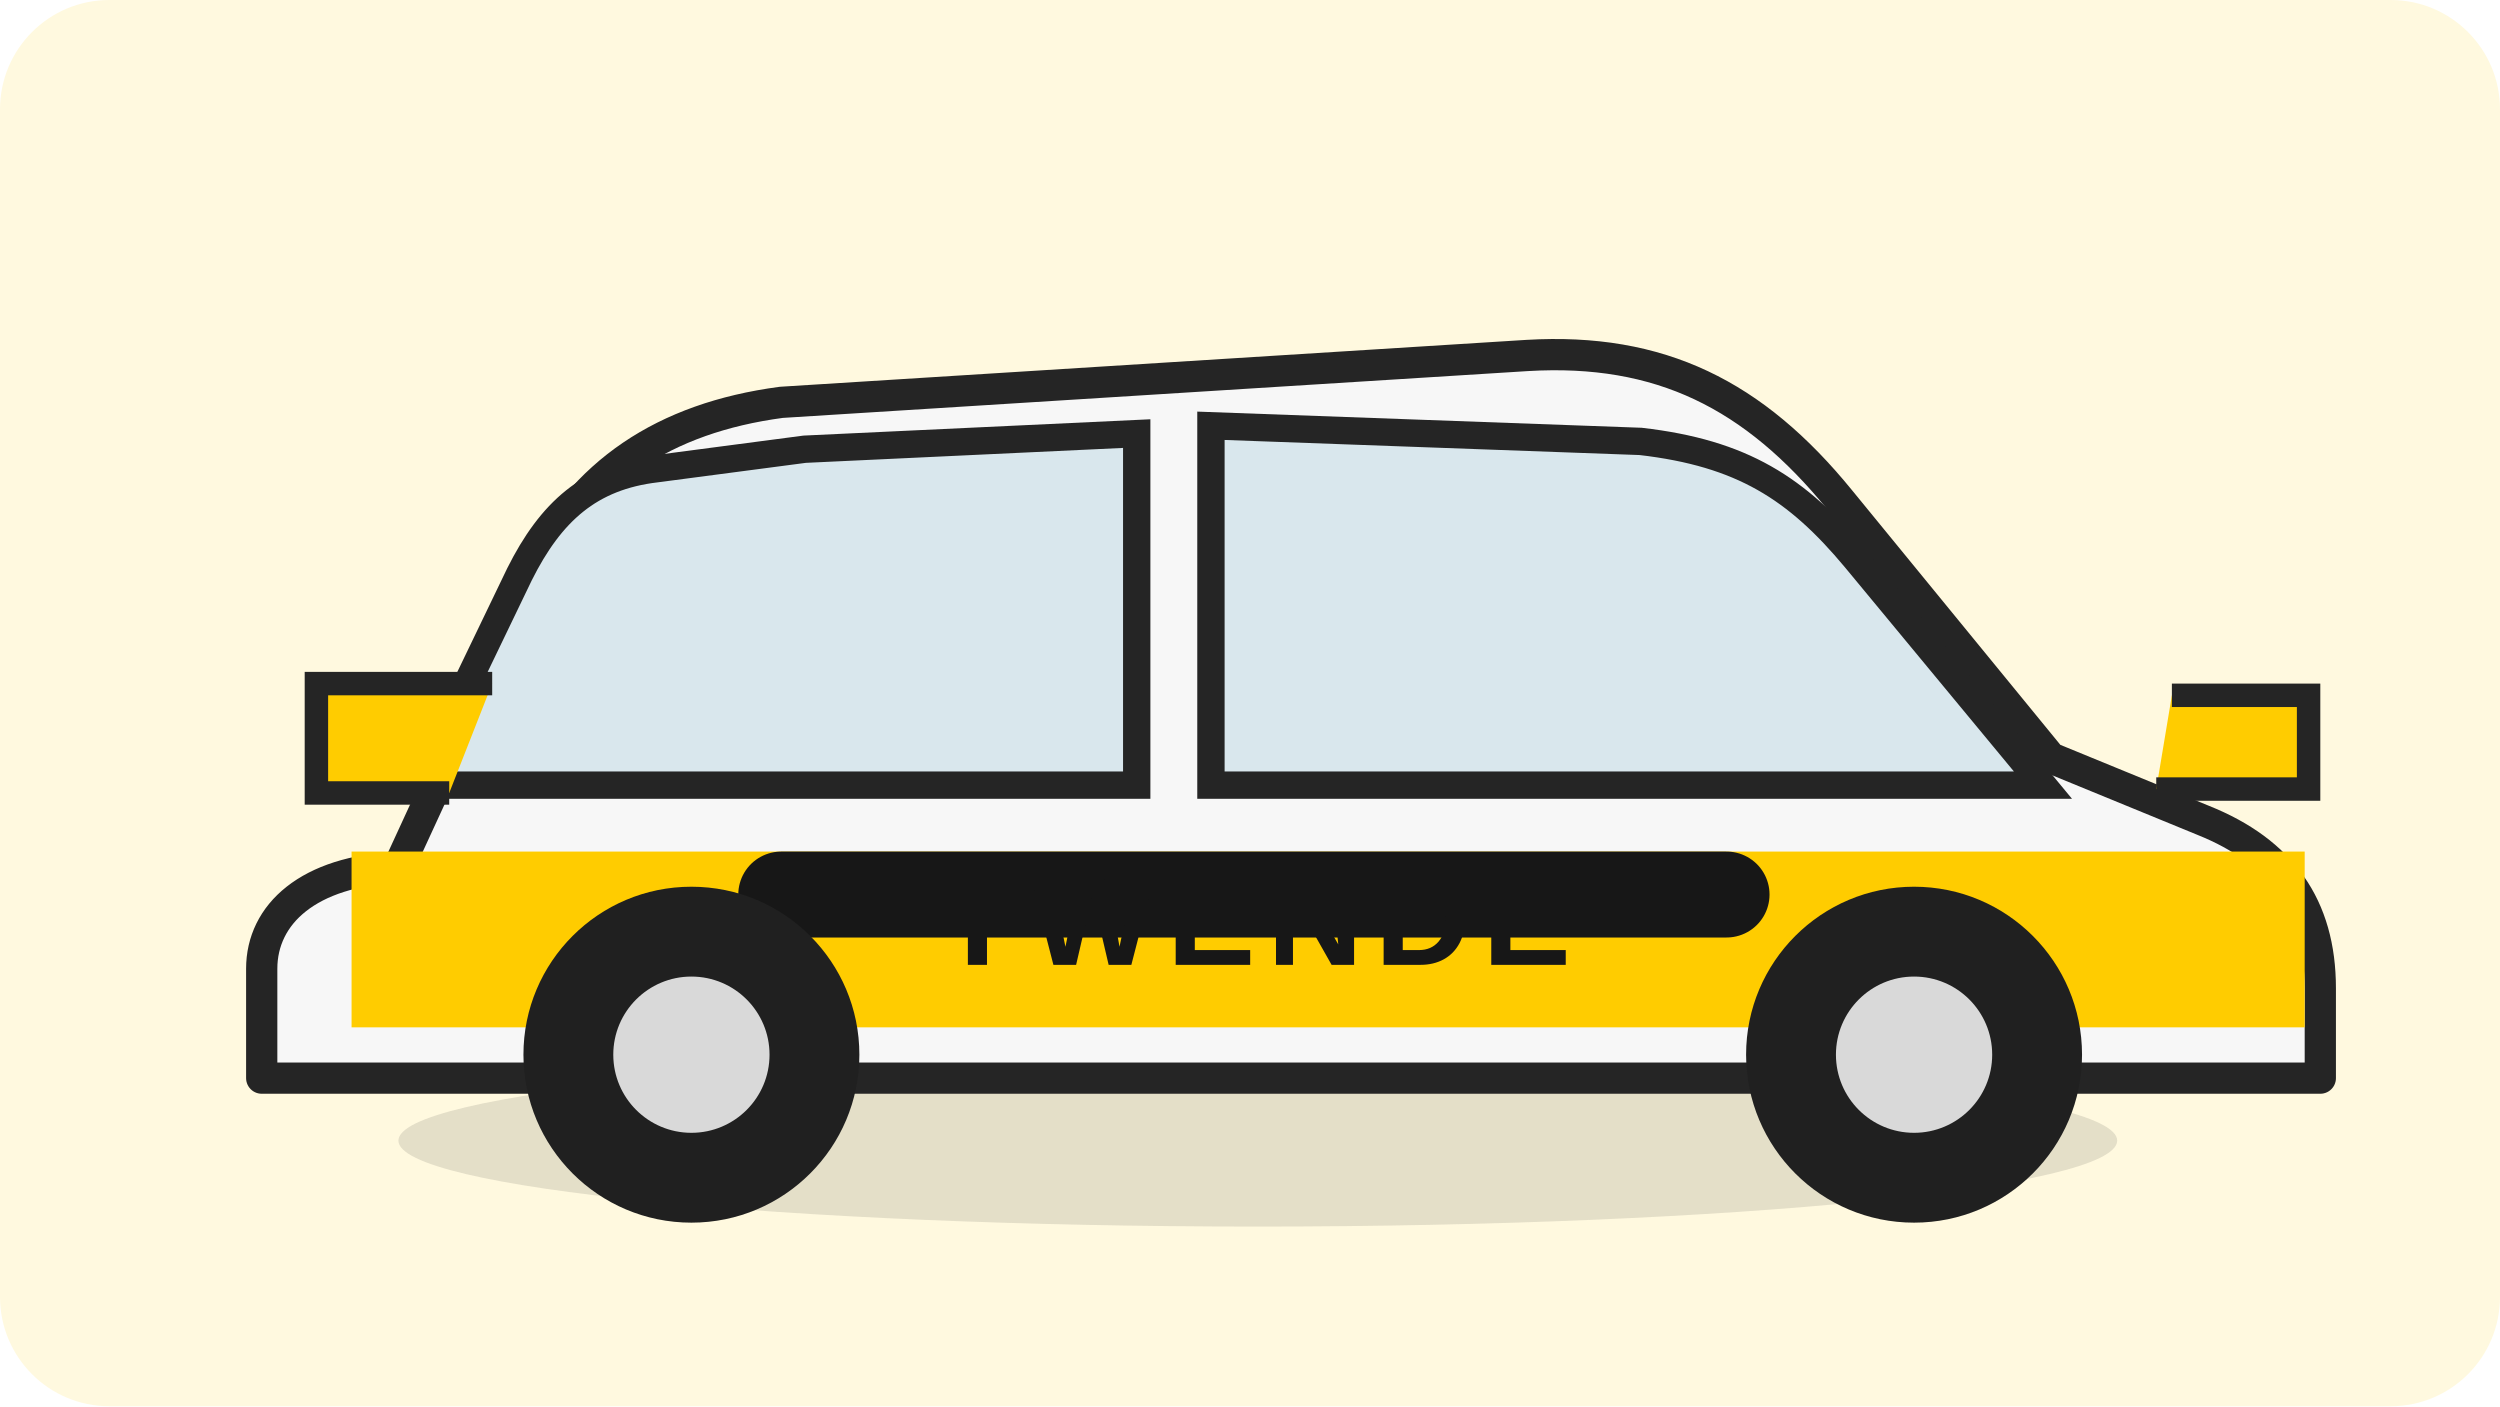
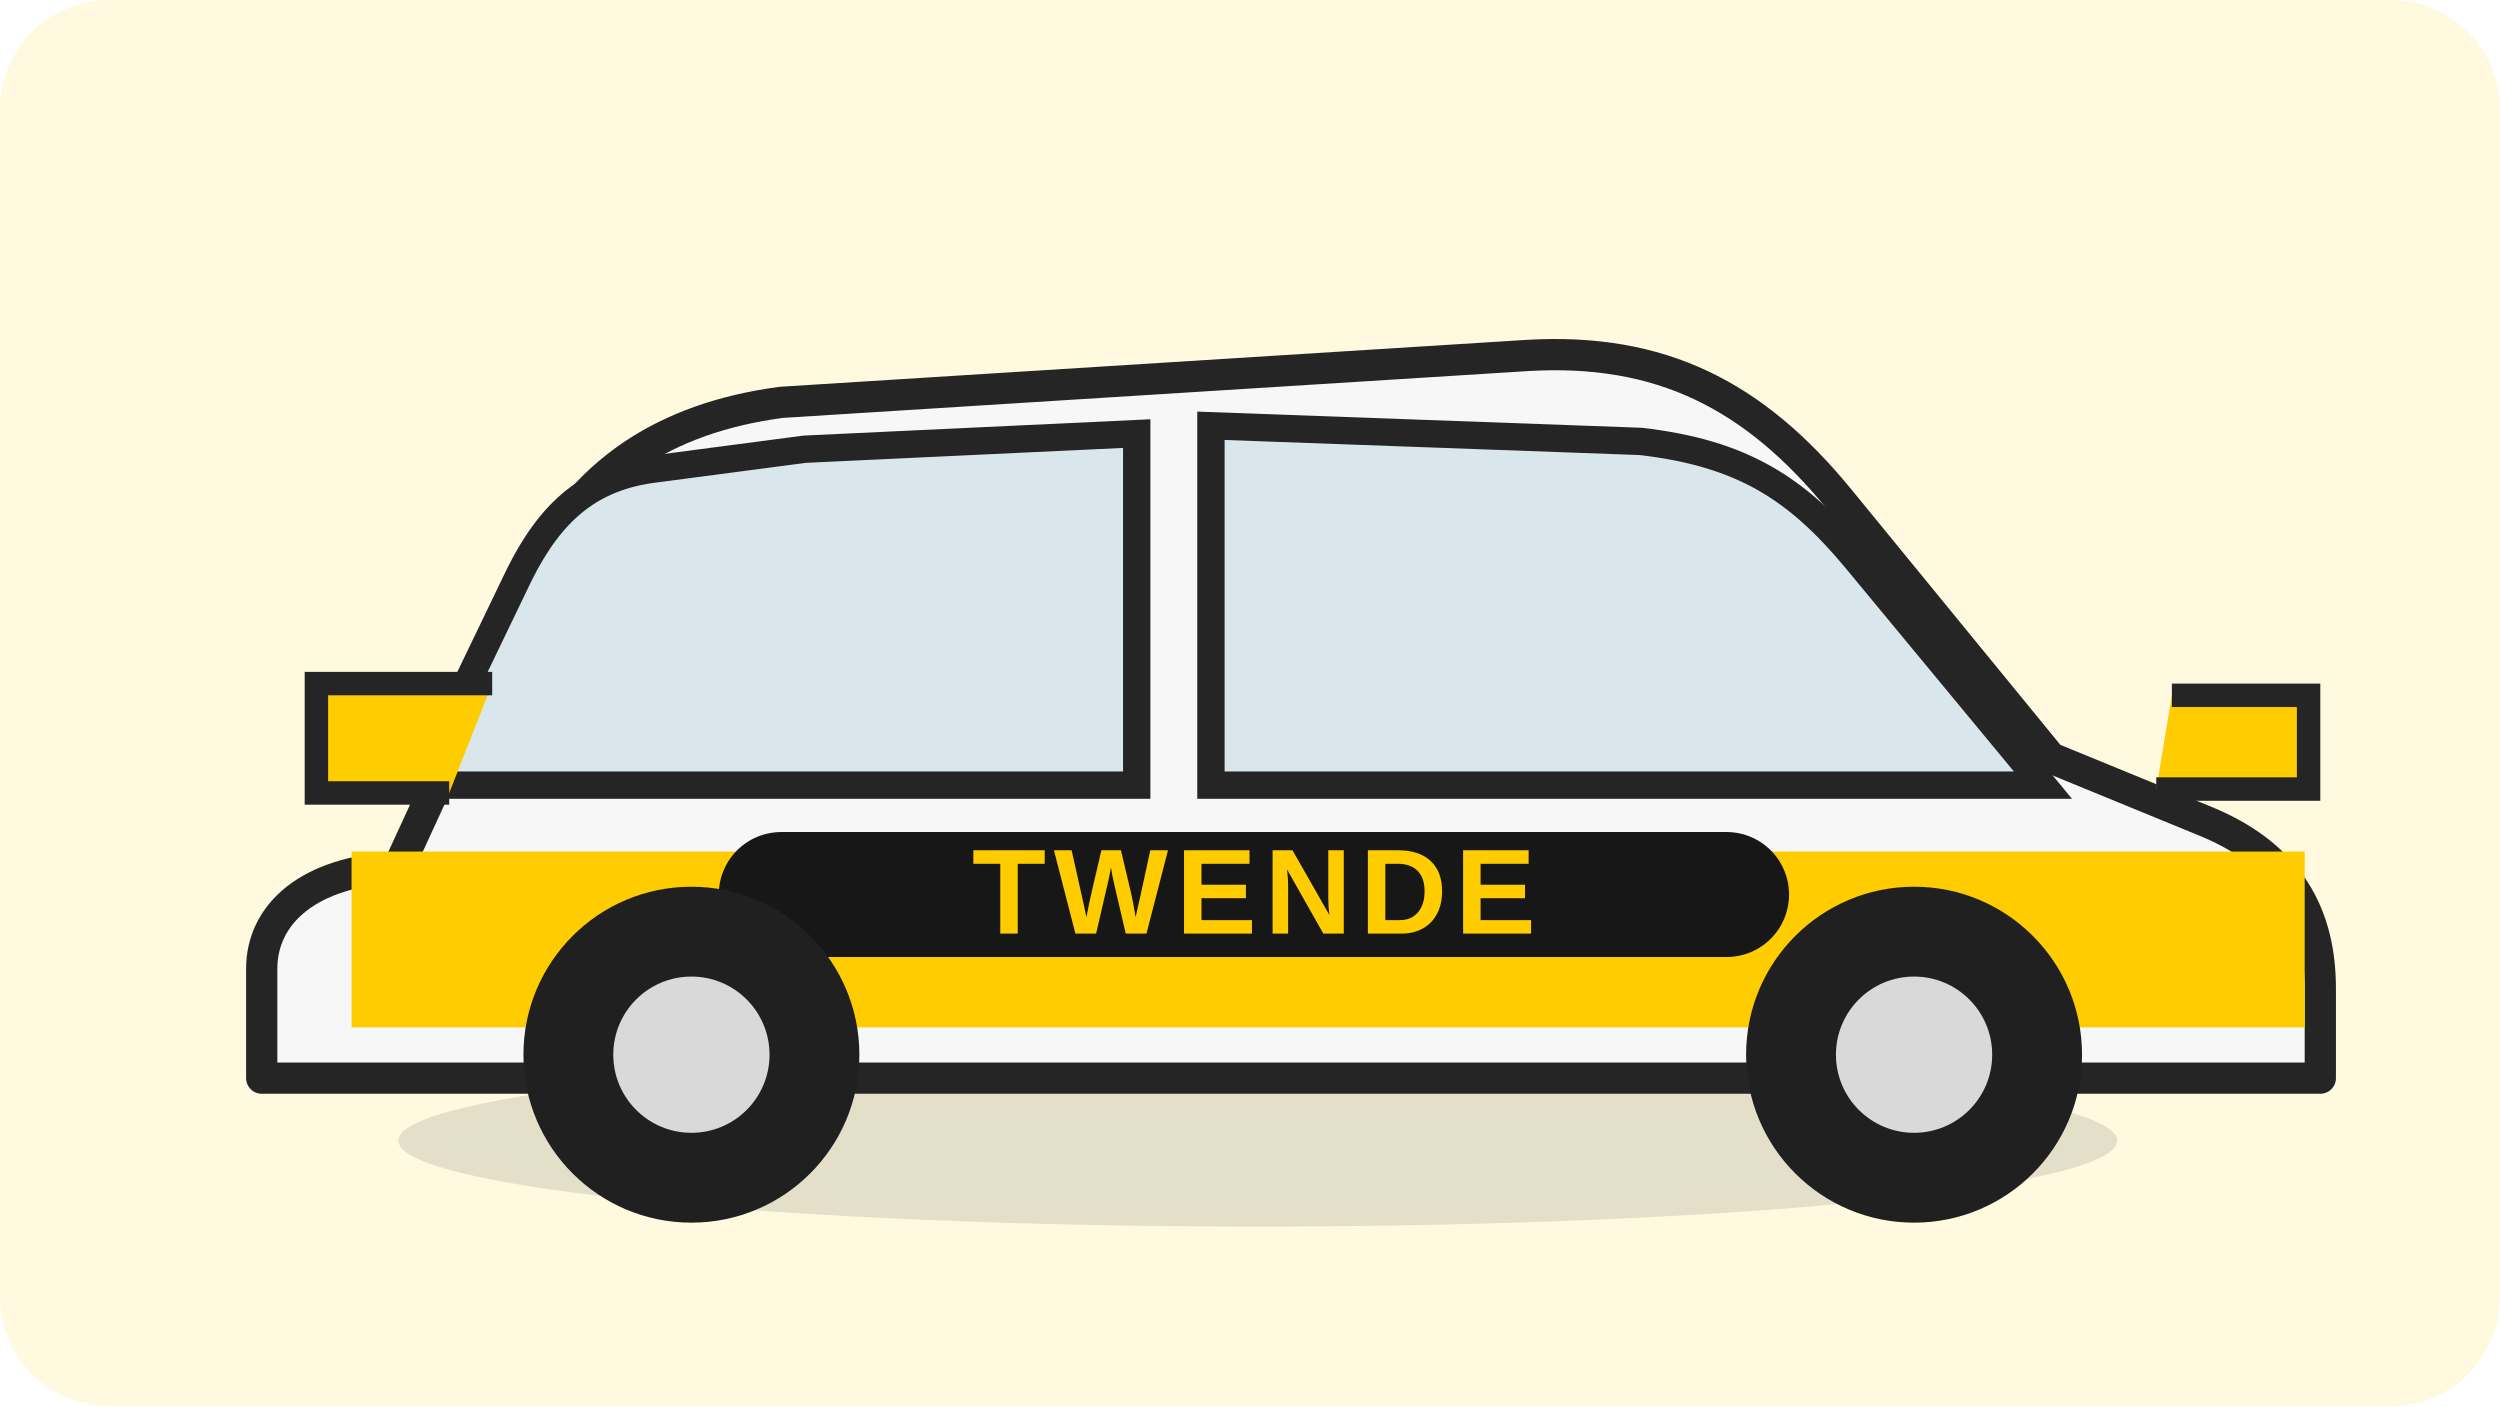
<svg xmlns="http://www.w3.org/2000/svg" viewBox="0 0 640 360">
  <rect width="640" height="360" rx="28" fill="#fff9df" />
  <ellipse cx="322" cy="292" rx="220" ry="22" fill="#171717" opacity=".12" />
  <path d="M102 222l35-76c12-25 33-39 63-43l191-12c34-2 58 10 80 37l54 66 39 16c20 8 30 22 30 43v23H67v-28c0-14 12-25 35-26z" fill="#f7f7f7" stroke="#252525" stroke-width="8" stroke-linejoin="round" />
  <path d="M206 115l-38 5c-17 2-27 11-35 27l-26 54h184V111zM310 109v92h213l-48-58c-15-18-29-27-55-30z" fill="#d9e7ed" stroke="#252525" stroke-width="7" />
  <path d="M90 218h500v45H90z" fill="#ffcc00" />
-   <path d="M200 229h242" stroke="#171717" stroke-width="22" stroke-linecap="round" />
-   <text x="321" y="247" text-anchor="middle" font-family="Arial,sans-serif" font-size="34" font-weight="900" letter-spacing="3" fill="#171717">TWENDE</text>
+   <path d="M200 229h242" stroke="#171717" stroke-width="32" stroke-linecap="round" />
+   <text x="321" y="239" text-anchor="middle" font-family="Arial,sans-serif" font-size="31" font-weight="1000" letter-spacing="2" fill="#ffcc00">TWENDE</text>
  <circle cx="177" cy="270" r="43" fill="#202020" />
  <circle cx="177" cy="270" r="20" fill="#d9d9d9" />
  <circle cx="490" cy="270" r="43" fill="#202020" />
  <circle cx="490" cy="270" r="20" fill="#d9d9d9" />
  <path d="M115 203h-34v-28h45M552 202h39v-24h-35" fill="#ffcc00" stroke="#252525" stroke-width="6" />
</svg>
